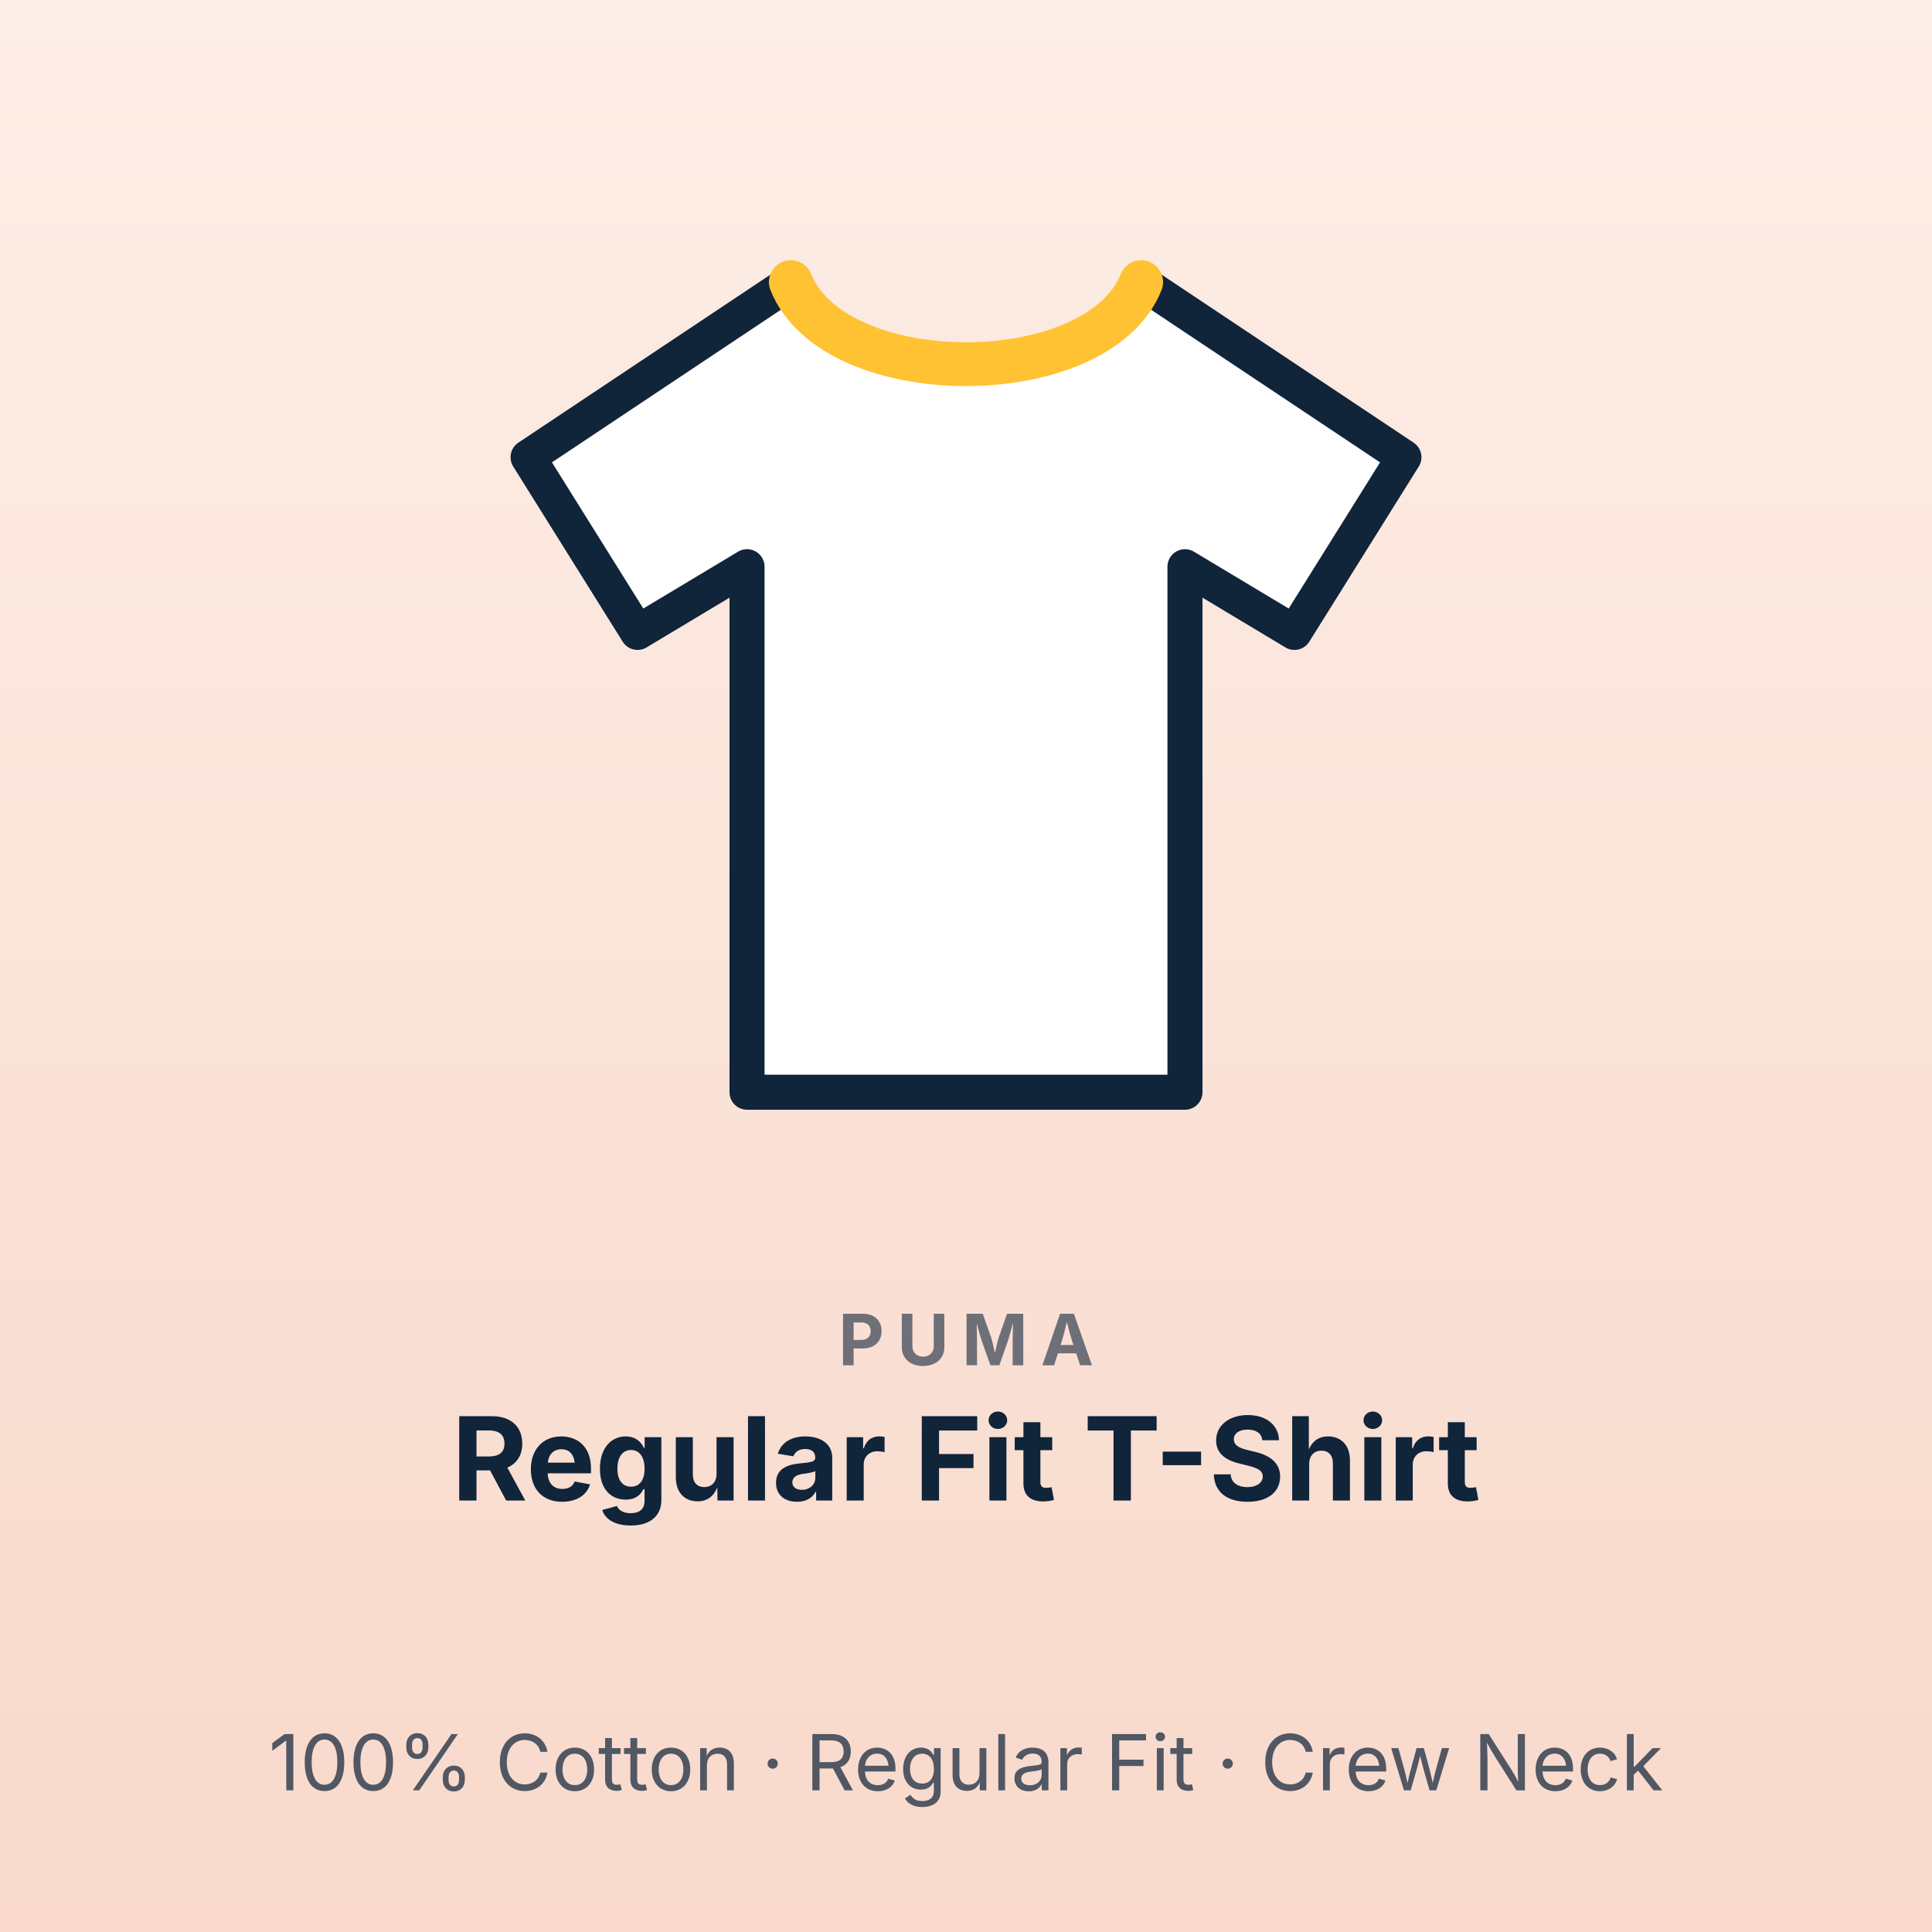
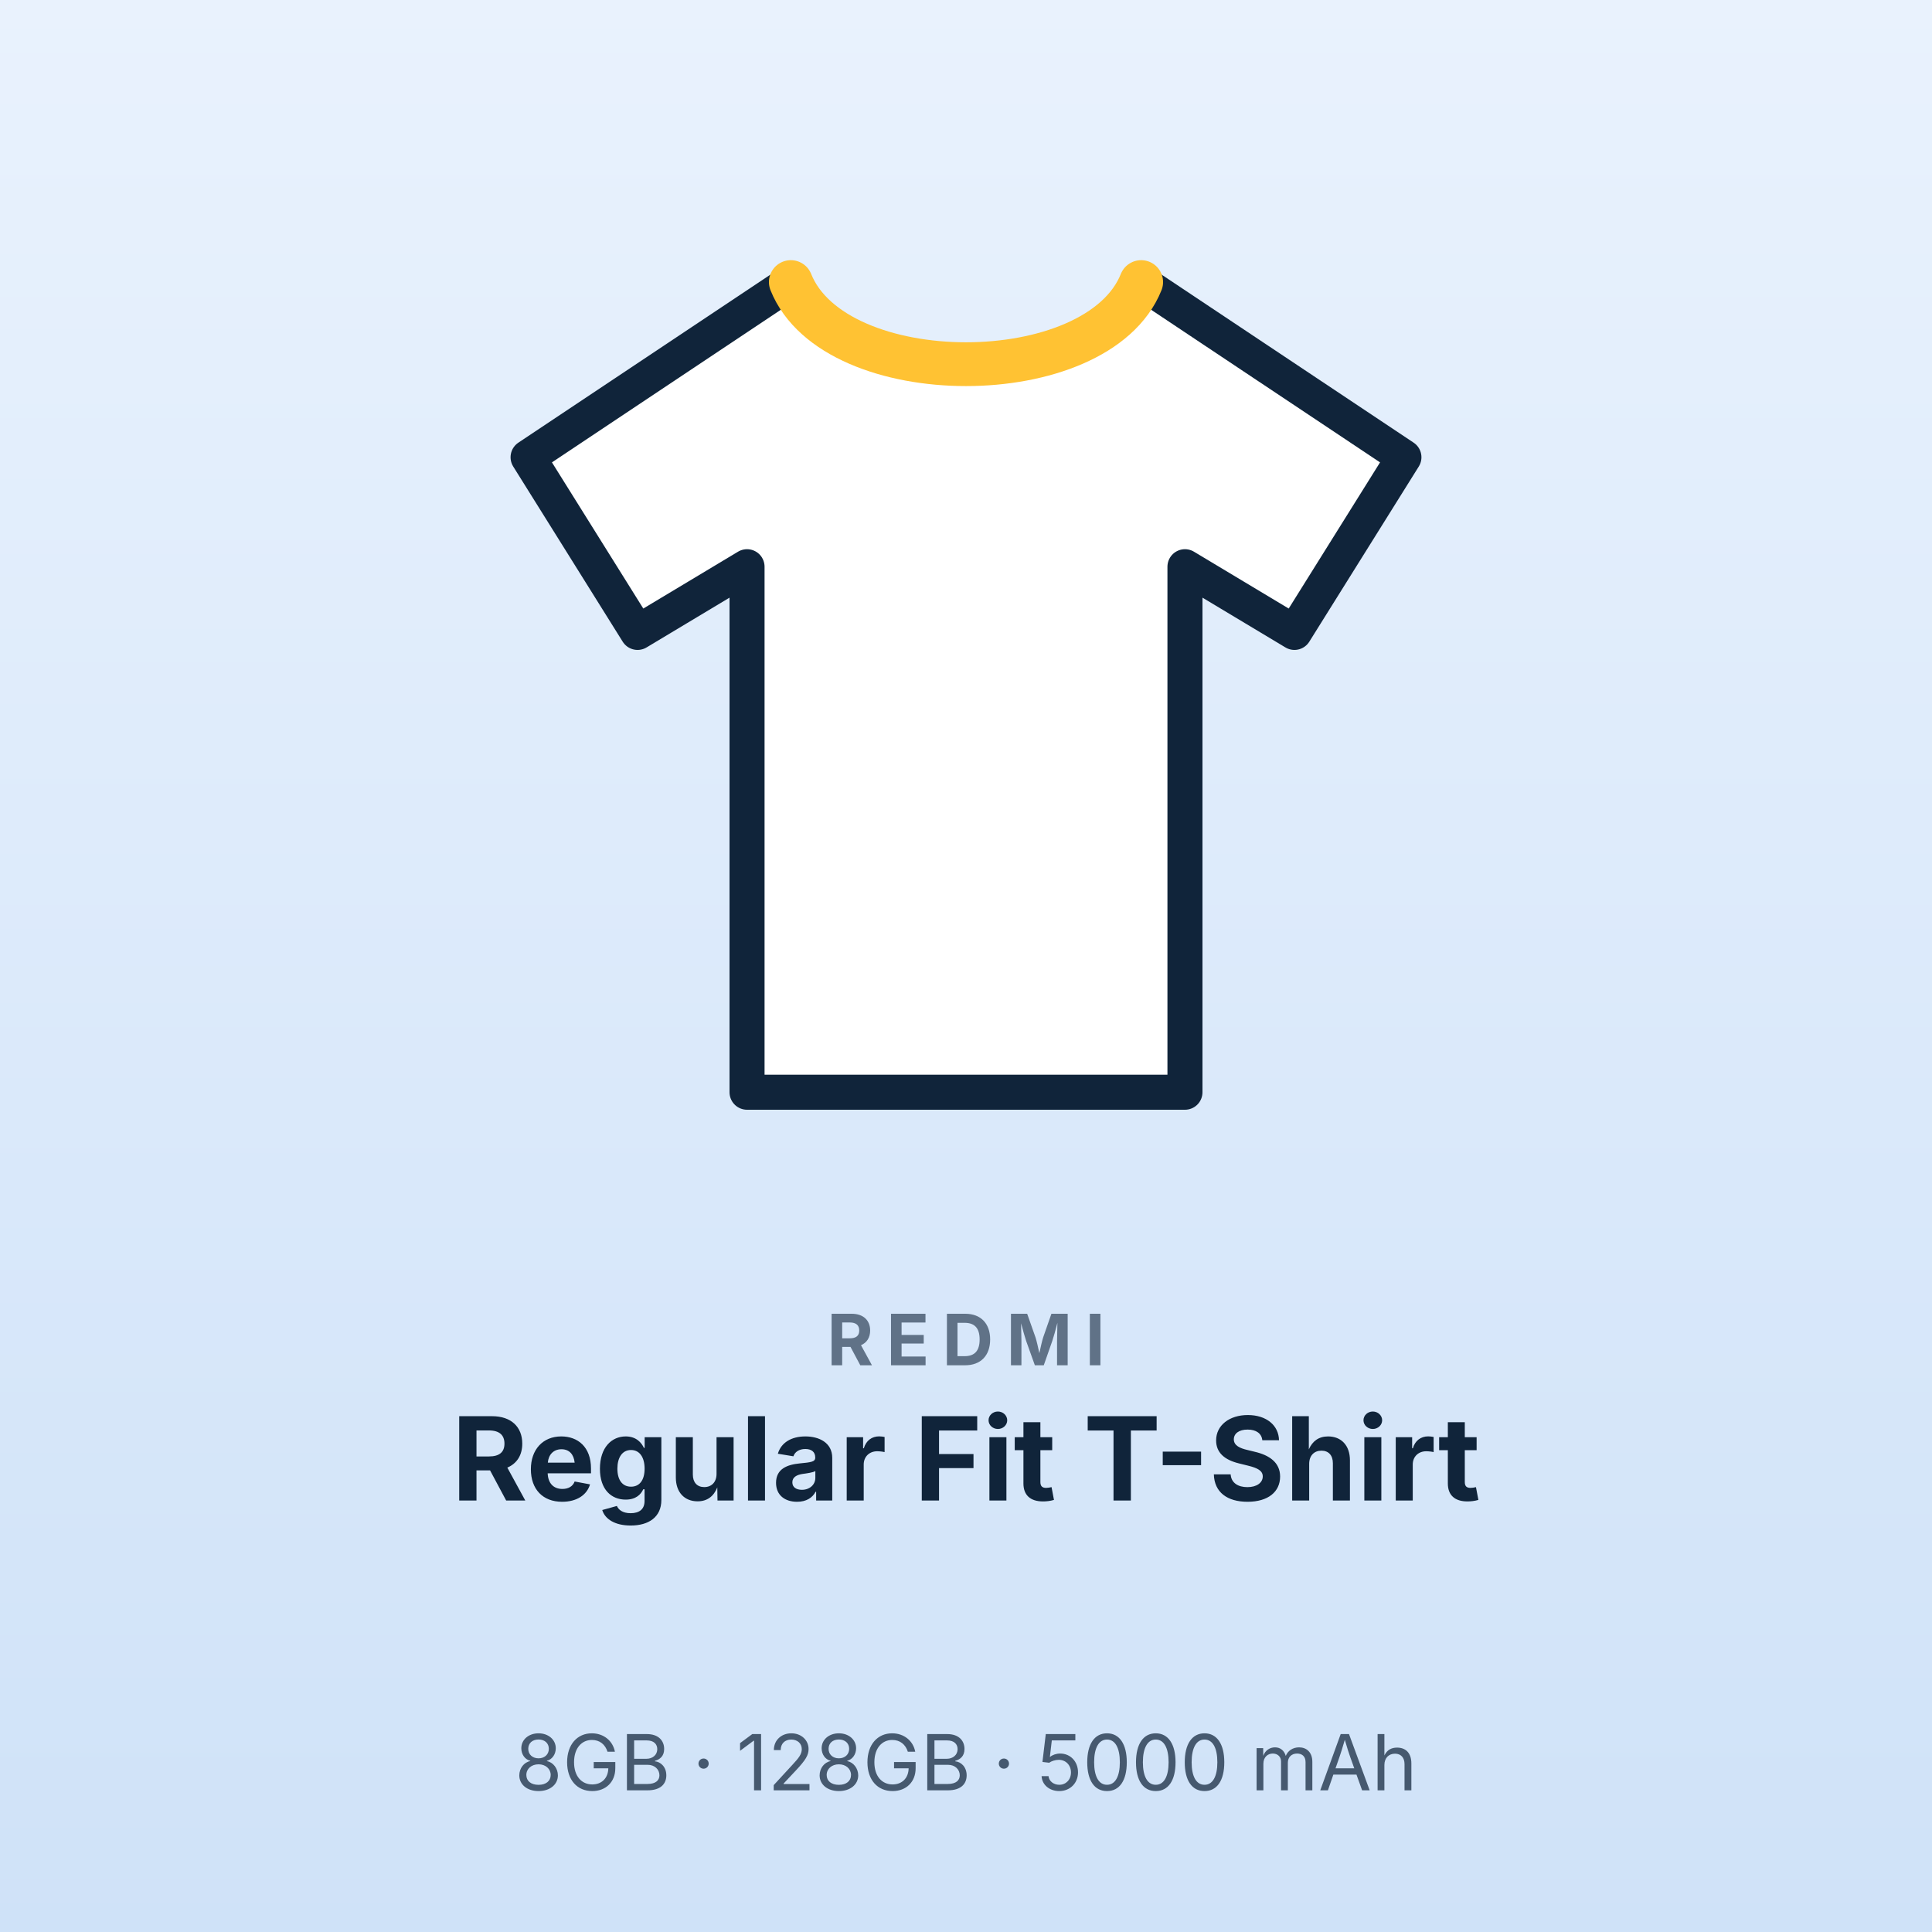
- <svg xmlns="http://www.w3.org/2000/svg" viewBox="0 0 600 600" role="img" aria-label="Puma Men's Regular Fit T-Shirt">
+ <svg xmlns="http://www.w3.org/2000/svg" viewBox="0 0 600 600" role="img" aria-label="Redmi Note 13 5G (Stealth Black, 8GB RAM, 128GB Storage)">
  <defs>
    <linearGradient id="g" x1="0" y1="0" x2="0" y2="1">
-       <stop offset="0" stop-color="#fdeee7" />
-       <stop offset="1" stop-color="#f8d9cb" />
+       <stop offset="0" stop-color="#e9f2fd" />
+       <stop offset="1" stop-color="#cfe2f8" />
    </linearGradient>
  </defs>
  <rect width="600" height="600" fill="url(#g)" />
  <g transform="translate(130 40) scale(3.4)">
    <path d="M34 14 L10 30 L20 46 L30 40 L30 88 L70 88 L70 40 L80 46 L90 30 L66 14 C62 24 38 24 34 14 Z" fill="#fff" stroke="#10243a" stroke-width="3.2" stroke-linejoin="round" stroke-linecap="round" />
    <path d="M34 14 C38 24 62 24 66 14" fill="none" stroke="#ffc233" stroke-width="4" stroke-linecap="round" />
  </g>
-   <text x="300" y="424" text-anchor="middle" font-family="Inter, Arial, sans-serif" font-size="22" font-weight="700" letter-spacing="4" fill="#10243a" opacity=".6">PUMA</text>
+   <text x="300" y="424" text-anchor="middle" font-family="Inter, Arial, sans-serif" font-size="22" font-weight="700" letter-spacing="4" fill="#10243a" opacity=".6">REDMI</text>
  <text x="300" y="466" text-anchor="middle" font-family="Inter, Arial, sans-serif" font-size="36" font-weight="700" fill="#10243a">Regular Fit T-Shirt</text>
-   <text x="300" y="556" text-anchor="middle" font-family="Inter, Arial, sans-serif" font-size="24" fill="#10243a" opacity=".72">100% Cotton  ·  Regular Fit  ·  Crew Neck</text>
+   <text x="300" y="556" text-anchor="middle" font-family="Inter, Arial, sans-serif" font-size="24" fill="#10243a" opacity=".72">8GB  ·  128GB  ·  5000 mAh</text>
</svg>
